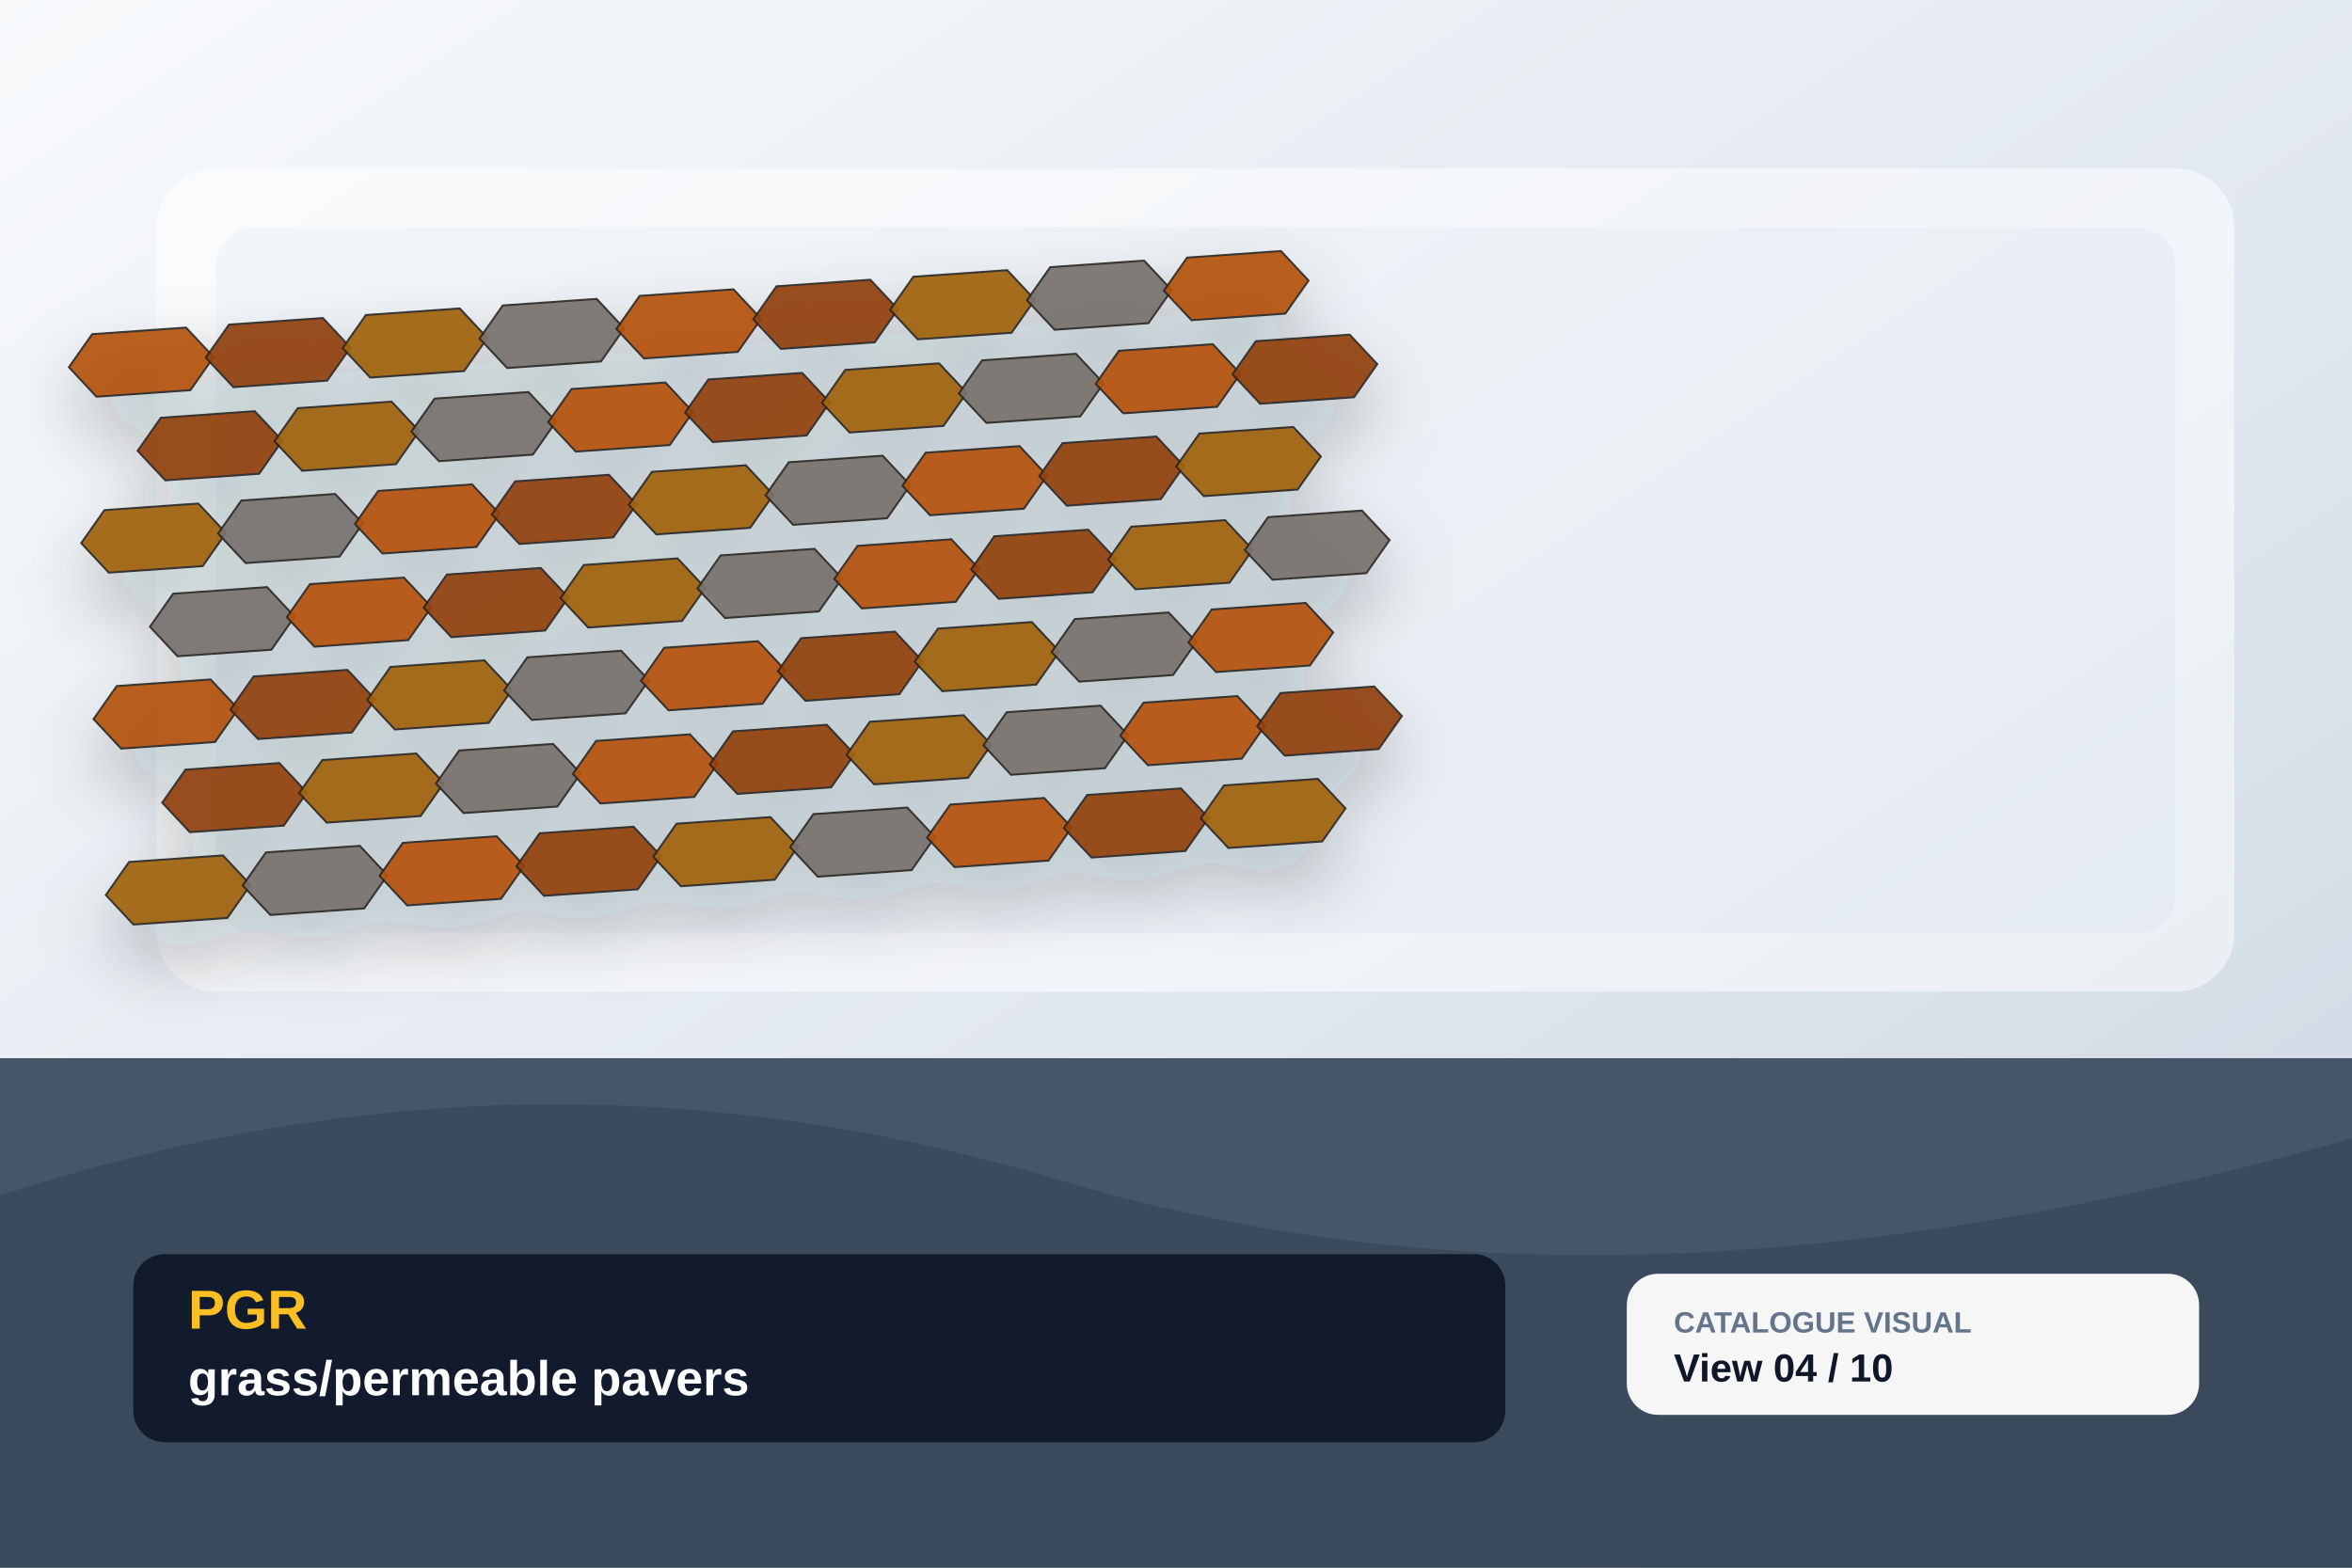
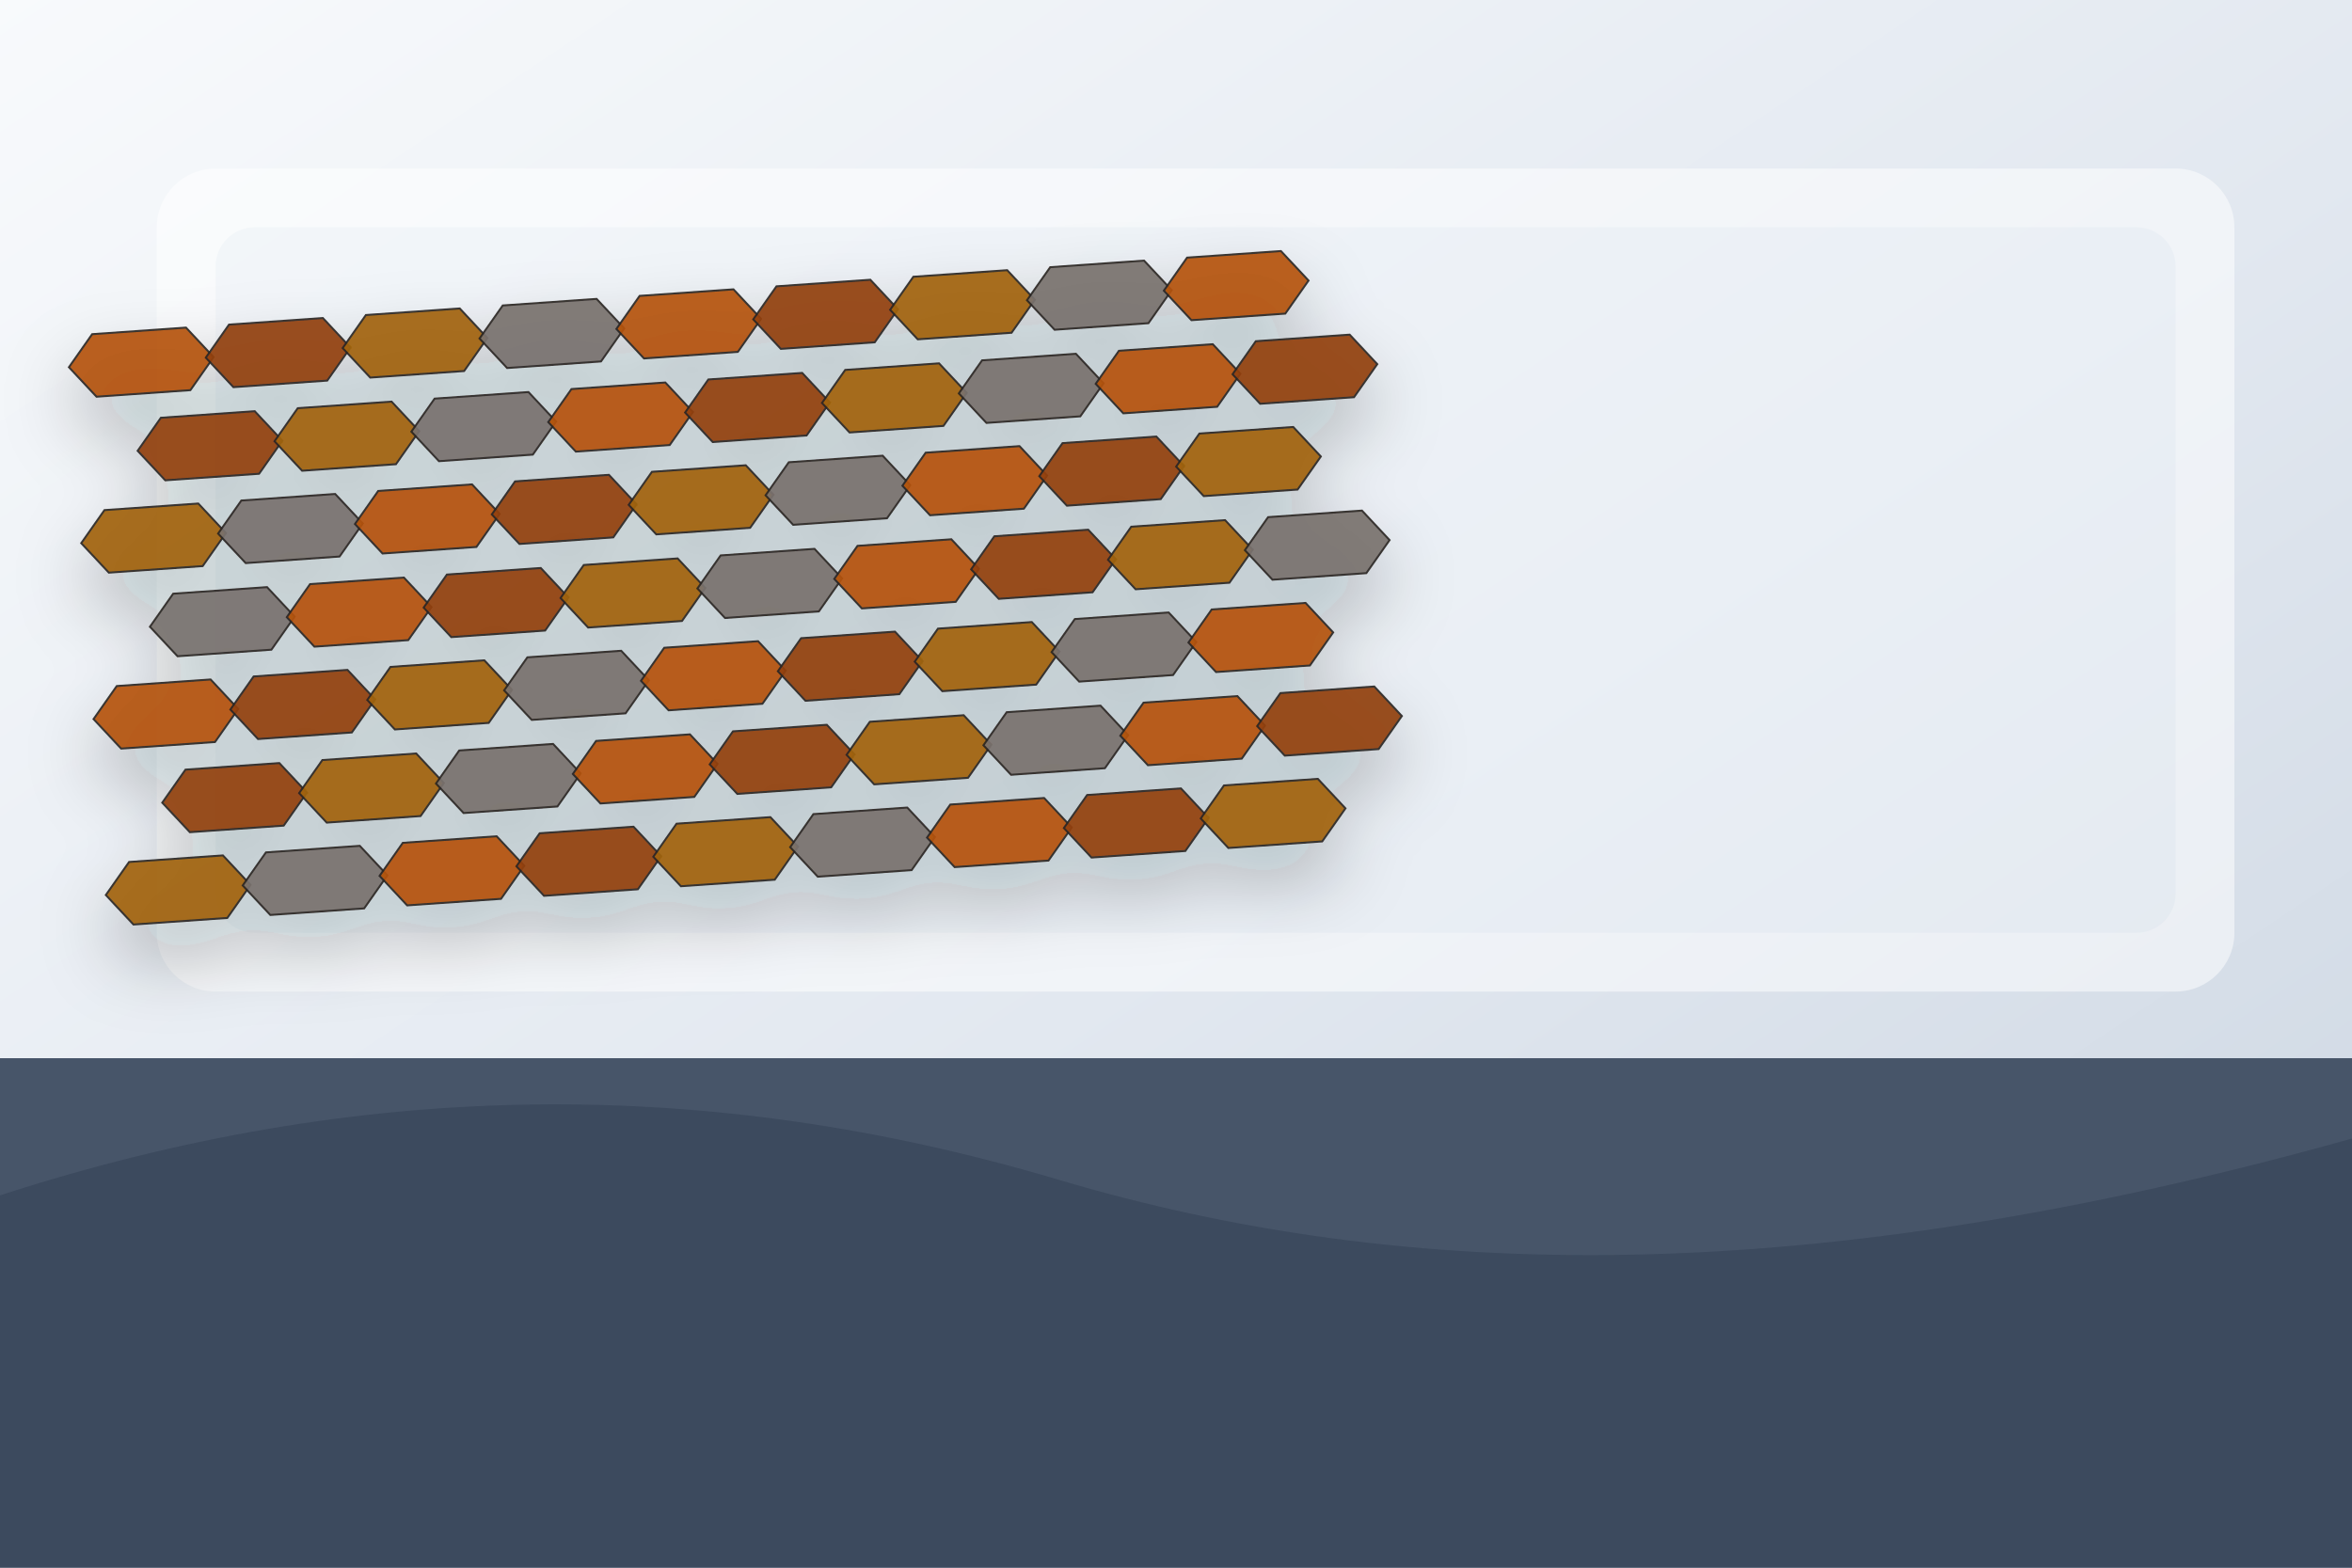
- <svg xmlns="http://www.w3.org/2000/svg" width="1200" height="800" viewBox="0 0 1200 800" role="img" aria-label="grass/permeable pavers - catalogue view 4">
+ <svg xmlns="http://www.w3.org/2000/svg" width="1200" height="800" viewBox="0 0 1200 800" role="img" aria-label="Product catalogue visual 4">
  <defs>
    <linearGradient id="sky" x1="0" x2="1" y1="0" y2="1">
      <stop offset="0%" stop-color="#f8fafc" />
      <stop offset="55%" stop-color="#e2e8f0" />
      <stop offset="100%" stop-color="#cbd5e1" />
    </linearGradient>
    <linearGradient id="face" x1="0" x2="1" y1="0" y2="1">
      <stop offset="0%" stop-color="#d6a56a" />
      <stop offset="55%" stop-color="#8b5e3c" />
      <stop offset="100%" stop-color="#334155" />
    </linearGradient>
    <filter id="shadow" x="-20%" y="-20%" width="140%" height="140%">
      <feDropShadow dx="0" dy="18" stdDeviation="18" flood-color="#0f172a" flood-opacity=".28" />
    </filter>
  </defs>
  <rect width="1200" height="800" fill="url(#sky)" />
  <rect y="540" width="1200" height="260" fill="#475569" />
  <path d="M0 610c185-60 362-61 540-8s385 56 660-21v219H0z" fill="#334155" opacity=".55" />
  <g opacity=".5">
    <rect x="80" y="86" width="1060" height="420" rx="30" fill="#ffffff" />
    <rect x="110" y="116" width="1000" height="360" rx="20" fill="#f1f5f9" />
  </g>
  <g filter="url(#shadow)">
    <g transform="translate(58,145) rotate(-4 360 170)">
      <path d="M0 0h48l13 16-13 16h-48l-13-16z" fill="#b45309" stroke="#292524" stroke-width="1" opacity=".92" />
      <path d="M70 0h48l13 16-13 16h-48l-13-16z" fill="#92400e" stroke="#292524" stroke-width="1" opacity=".92" />
      <path d="M140 0h48l13 16-13 16h-48l-13-16z" fill="#a16207" stroke="#292524" stroke-width="1" opacity=".92" />
      <path d="M210 0h48l13 16-13 16h-48l-13-16z" fill="#78716c" stroke="#292524" stroke-width="1" opacity=".92" />
      <path d="M280 0h48l13 16-13 16h-48l-13-16z" fill="#b45309" stroke="#292524" stroke-width="1" opacity=".92" />
      <path d="M350 0h48l13 16-13 16h-48l-13-16z" fill="#92400e" stroke="#292524" stroke-width="1" opacity=".92" />
      <path d="M420 0h48l13 16-13 16h-48l-13-16z" fill="#a16207" stroke="#292524" stroke-width="1" opacity=".92" />
      <path d="M490 0h48l13 16-13 16h-48l-13-16z" fill="#78716c" stroke="#292524" stroke-width="1" opacity=".92" />
      <path d="M560 0h48l13 16-13 16h-48l-13-16z" fill="#b45309" stroke="#292524" stroke-width="1" opacity=".92" />
      <path d="M32 45h48l13 16-13 16h-48l-13-16z" fill="#92400e" stroke="#292524" stroke-width="1" opacity=".92" />
      <path d="M102 45h48l13 16-13 16h-48l-13-16z" fill="#a16207" stroke="#292524" stroke-width="1" opacity=".92" />
      <path d="M172 45h48l13 16-13 16h-48l-13-16z" fill="#78716c" stroke="#292524" stroke-width="1" opacity=".92" />
      <path d="M242 45h48l13 16-13 16h-48l-13-16z" fill="#b45309" stroke="#292524" stroke-width="1" opacity=".92" />
      <path d="M312 45h48l13 16-13 16h-48l-13-16z" fill="#92400e" stroke="#292524" stroke-width="1" opacity=".92" />
      <path d="M382 45h48l13 16-13 16h-48l-13-16z" fill="#a16207" stroke="#292524" stroke-width="1" opacity=".92" />
      <path d="M452 45h48l13 16-13 16h-48l-13-16z" fill="#78716c" stroke="#292524" stroke-width="1" opacity=".92" />
      <path d="M522 45h48l13 16-13 16h-48l-13-16z" fill="#b45309" stroke="#292524" stroke-width="1" opacity=".92" />
      <path d="M592 45h48l13 16-13 16h-48l-13-16z" fill="#92400e" stroke="#292524" stroke-width="1" opacity=".92" />
      <path d="M0 90h48l13 16-13 16h-48l-13-16z" fill="#a16207" stroke="#292524" stroke-width="1" opacity=".92" />
      <path d="M70 90h48l13 16-13 16h-48l-13-16z" fill="#78716c" stroke="#292524" stroke-width="1" opacity=".92" />
      <path d="M140 90h48l13 16-13 16h-48l-13-16z" fill="#b45309" stroke="#292524" stroke-width="1" opacity=".92" />
      <path d="M210 90h48l13 16-13 16h-48l-13-16z" fill="#92400e" stroke="#292524" stroke-width="1" opacity=".92" />
      <path d="M280 90h48l13 16-13 16h-48l-13-16z" fill="#a16207" stroke="#292524" stroke-width="1" opacity=".92" />
      <path d="M350 90h48l13 16-13 16h-48l-13-16z" fill="#78716c" stroke="#292524" stroke-width="1" opacity=".92" />
      <path d="M420 90h48l13 16-13 16h-48l-13-16z" fill="#b45309" stroke="#292524" stroke-width="1" opacity=".92" />
      <path d="M490 90h48l13 16-13 16h-48l-13-16z" fill="#92400e" stroke="#292524" stroke-width="1" opacity=".92" />
      <path d="M560 90h48l13 16-13 16h-48l-13-16z" fill="#a16207" stroke="#292524" stroke-width="1" opacity=".92" />
      <path d="M32 135h48l13 16-13 16h-48l-13-16z" fill="#78716c" stroke="#292524" stroke-width="1" opacity=".92" />
      <path d="M102 135h48l13 16-13 16h-48l-13-16z" fill="#b45309" stroke="#292524" stroke-width="1" opacity=".92" />
      <path d="M172 135h48l13 16-13 16h-48l-13-16z" fill="#92400e" stroke="#292524" stroke-width="1" opacity=".92" />
      <path d="M242 135h48l13 16-13 16h-48l-13-16z" fill="#a16207" stroke="#292524" stroke-width="1" opacity=".92" />
      <path d="M312 135h48l13 16-13 16h-48l-13-16z" fill="#78716c" stroke="#292524" stroke-width="1" opacity=".92" />
      <path d="M382 135h48l13 16-13 16h-48l-13-16z" fill="#b45309" stroke="#292524" stroke-width="1" opacity=".92" />
      <path d="M452 135h48l13 16-13 16h-48l-13-16z" fill="#92400e" stroke="#292524" stroke-width="1" opacity=".92" />
      <path d="M522 135h48l13 16-13 16h-48l-13-16z" fill="#a16207" stroke="#292524" stroke-width="1" opacity=".92" />
      <path d="M592 135h48l13 16-13 16h-48l-13-16z" fill="#78716c" stroke="#292524" stroke-width="1" opacity=".92" />
      <path d="M0 180h48l13 16-13 16h-48l-13-16z" fill="#b45309" stroke="#292524" stroke-width="1" opacity=".92" />
      <path d="M70 180h48l13 16-13 16h-48l-13-16z" fill="#92400e" stroke="#292524" stroke-width="1" opacity=".92" />
      <path d="M140 180h48l13 16-13 16h-48l-13-16z" fill="#a16207" stroke="#292524" stroke-width="1" opacity=".92" />
      <path d="M210 180h48l13 16-13 16h-48l-13-16z" fill="#78716c" stroke="#292524" stroke-width="1" opacity=".92" />
      <path d="M280 180h48l13 16-13 16h-48l-13-16z" fill="#b45309" stroke="#292524" stroke-width="1" opacity=".92" />
      <path d="M350 180h48l13 16-13 16h-48l-13-16z" fill="#92400e" stroke="#292524" stroke-width="1" opacity=".92" />
      <path d="M420 180h48l13 16-13 16h-48l-13-16z" fill="#a16207" stroke="#292524" stroke-width="1" opacity=".92" />
      <path d="M490 180h48l13 16-13 16h-48l-13-16z" fill="#78716c" stroke="#292524" stroke-width="1" opacity=".92" />
      <path d="M560 180h48l13 16-13 16h-48l-13-16z" fill="#b45309" stroke="#292524" stroke-width="1" opacity=".92" />
      <path d="M32 225h48l13 16-13 16h-48l-13-16z" fill="#92400e" stroke="#292524" stroke-width="1" opacity=".92" />
      <path d="M102 225h48l13 16-13 16h-48l-13-16z" fill="#a16207" stroke="#292524" stroke-width="1" opacity=".92" />
      <path d="M172 225h48l13 16-13 16h-48l-13-16z" fill="#78716c" stroke="#292524" stroke-width="1" opacity=".92" />
      <path d="M242 225h48l13 16-13 16h-48l-13-16z" fill="#b45309" stroke="#292524" stroke-width="1" opacity=".92" />
      <path d="M312 225h48l13 16-13 16h-48l-13-16z" fill="#92400e" stroke="#292524" stroke-width="1" opacity=".92" />
      <path d="M382 225h48l13 16-13 16h-48l-13-16z" fill="#a16207" stroke="#292524" stroke-width="1" opacity=".92" />
      <path d="M452 225h48l13 16-13 16h-48l-13-16z" fill="#78716c" stroke="#292524" stroke-width="1" opacity=".92" />
      <path d="M522 225h48l13 16-13 16h-48l-13-16z" fill="#b45309" stroke="#292524" stroke-width="1" opacity=".92" />
      <path d="M592 225h48l13 16-13 16h-48l-13-16z" fill="#92400e" stroke="#292524" stroke-width="1" opacity=".92" />
      <path d="M0 270h48l13 16-13 16h-48l-13-16z" fill="#a16207" stroke="#292524" stroke-width="1" opacity=".92" />
      <path d="M70 270h48l13 16-13 16h-48l-13-16z" fill="#78716c" stroke="#292524" stroke-width="1" opacity=".92" />
      <path d="M140 270h48l13 16-13 16h-48l-13-16z" fill="#b45309" stroke="#292524" stroke-width="1" opacity=".92" />
      <path d="M210 270h48l13 16-13 16h-48l-13-16z" fill="#92400e" stroke="#292524" stroke-width="1" opacity=".92" />
      <path d="M280 270h48l13 16-13 16h-48l-13-16z" fill="#a16207" stroke="#292524" stroke-width="1" opacity=".92" />
      <path d="M350 270h48l13 16-13 16h-48l-13-16z" fill="#78716c" stroke="#292524" stroke-width="1" opacity=".92" />
      <path d="M420 270h48l13 16-13 16h-48l-13-16z" fill="#b45309" stroke="#292524" stroke-width="1" opacity=".92" />
      <path d="M490 270h48l13 16-13 16h-48l-13-16z" fill="#92400e" stroke="#292524" stroke-width="1" opacity=".92" />
      <path d="M560 270h48l13 16-13 16h-48l-13-16z" fill="#a16207" stroke="#292524" stroke-width="1" opacity=".92" />
    </g>
  </g>
-   <g transform="translate(68,640)">
-     <rect width="700" height="96" rx="16" fill="#0f172a" opacity=".94" />
-     <text x="28" y="38" font-family="Arial, sans-serif" font-size="28" font-weight="800" fill="#fbbf24">PGR</text>
-     <text x="28" y="72" font-family="Arial, sans-serif" font-size="25" font-weight="800" fill="#ffffff">grass/permeable pavers</text>
-   </g>
-   <g transform="translate(830,650)">
-     <rect width="292" height="72" rx="16" fill="#ffffff" opacity=".95" />
-     <text x="24" y="30" font-family="Arial, sans-serif" font-size="15" font-weight="800" fill="#64748b">CATALOGUE VISUAL</text>
-     <text x="24" y="55" font-family="Arial, sans-serif" font-size="20" font-weight="900" fill="#0f172a">View 04 / 10</text>
-   </g>
</svg>
